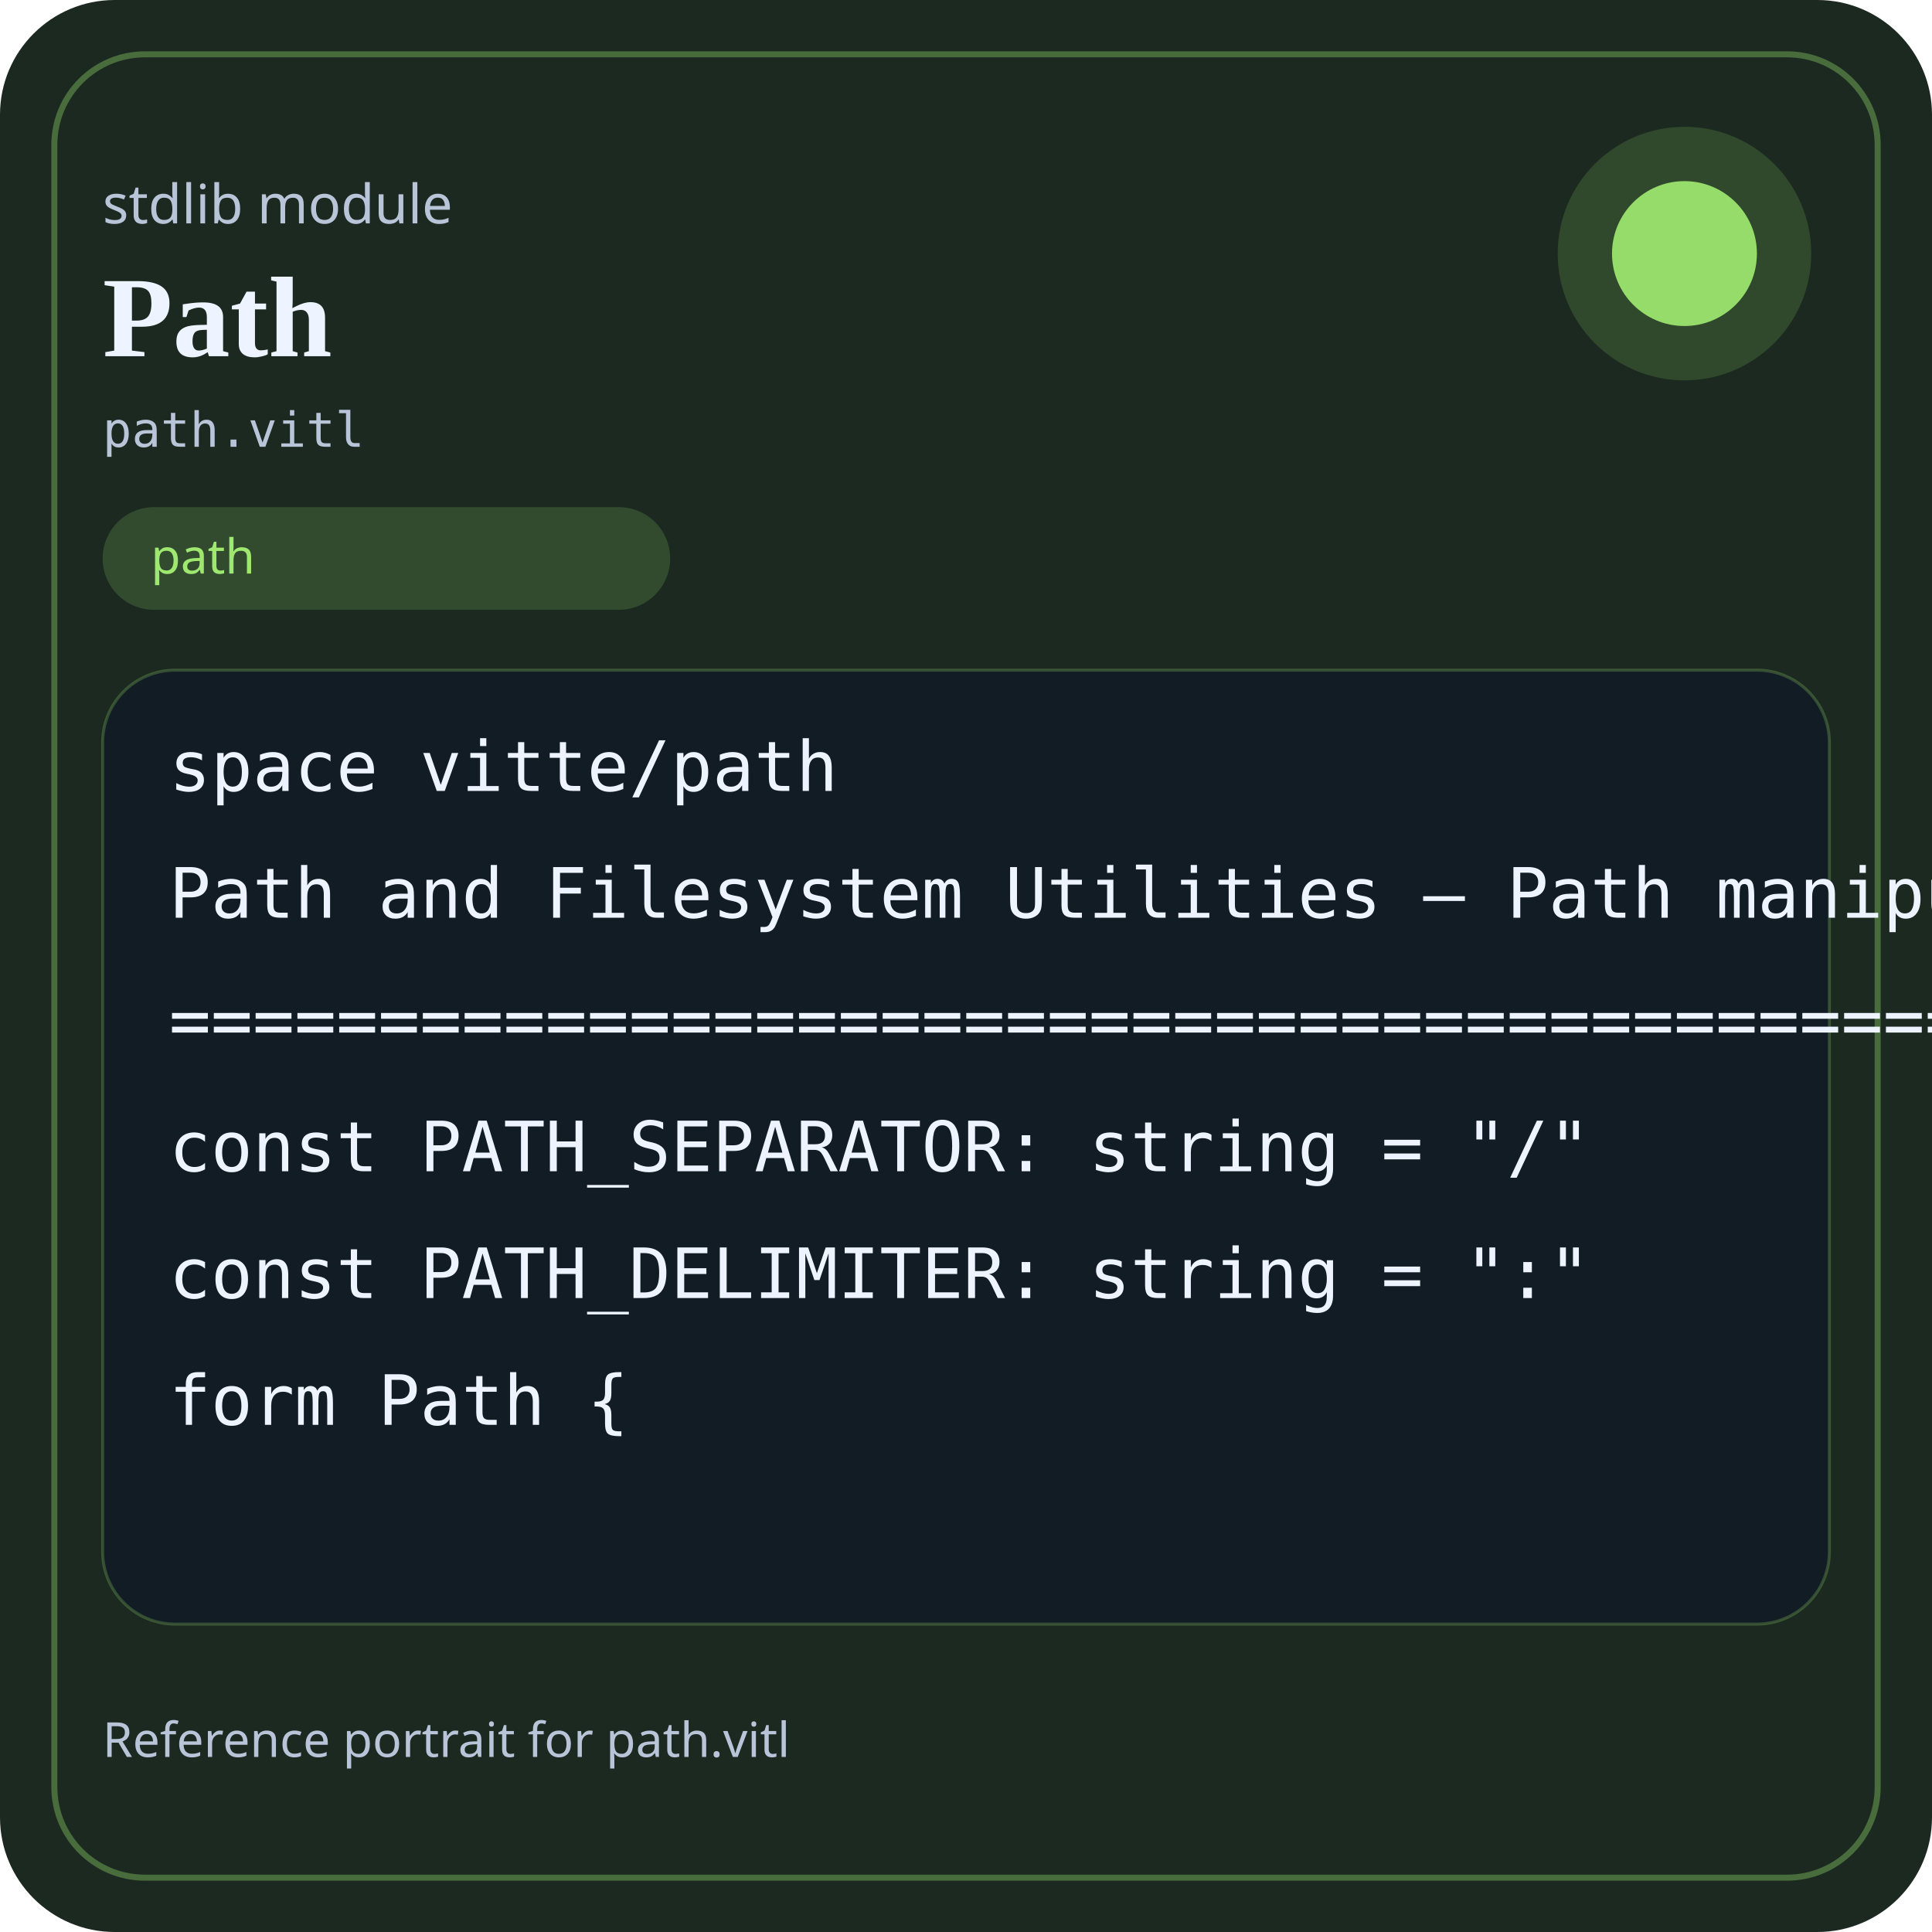
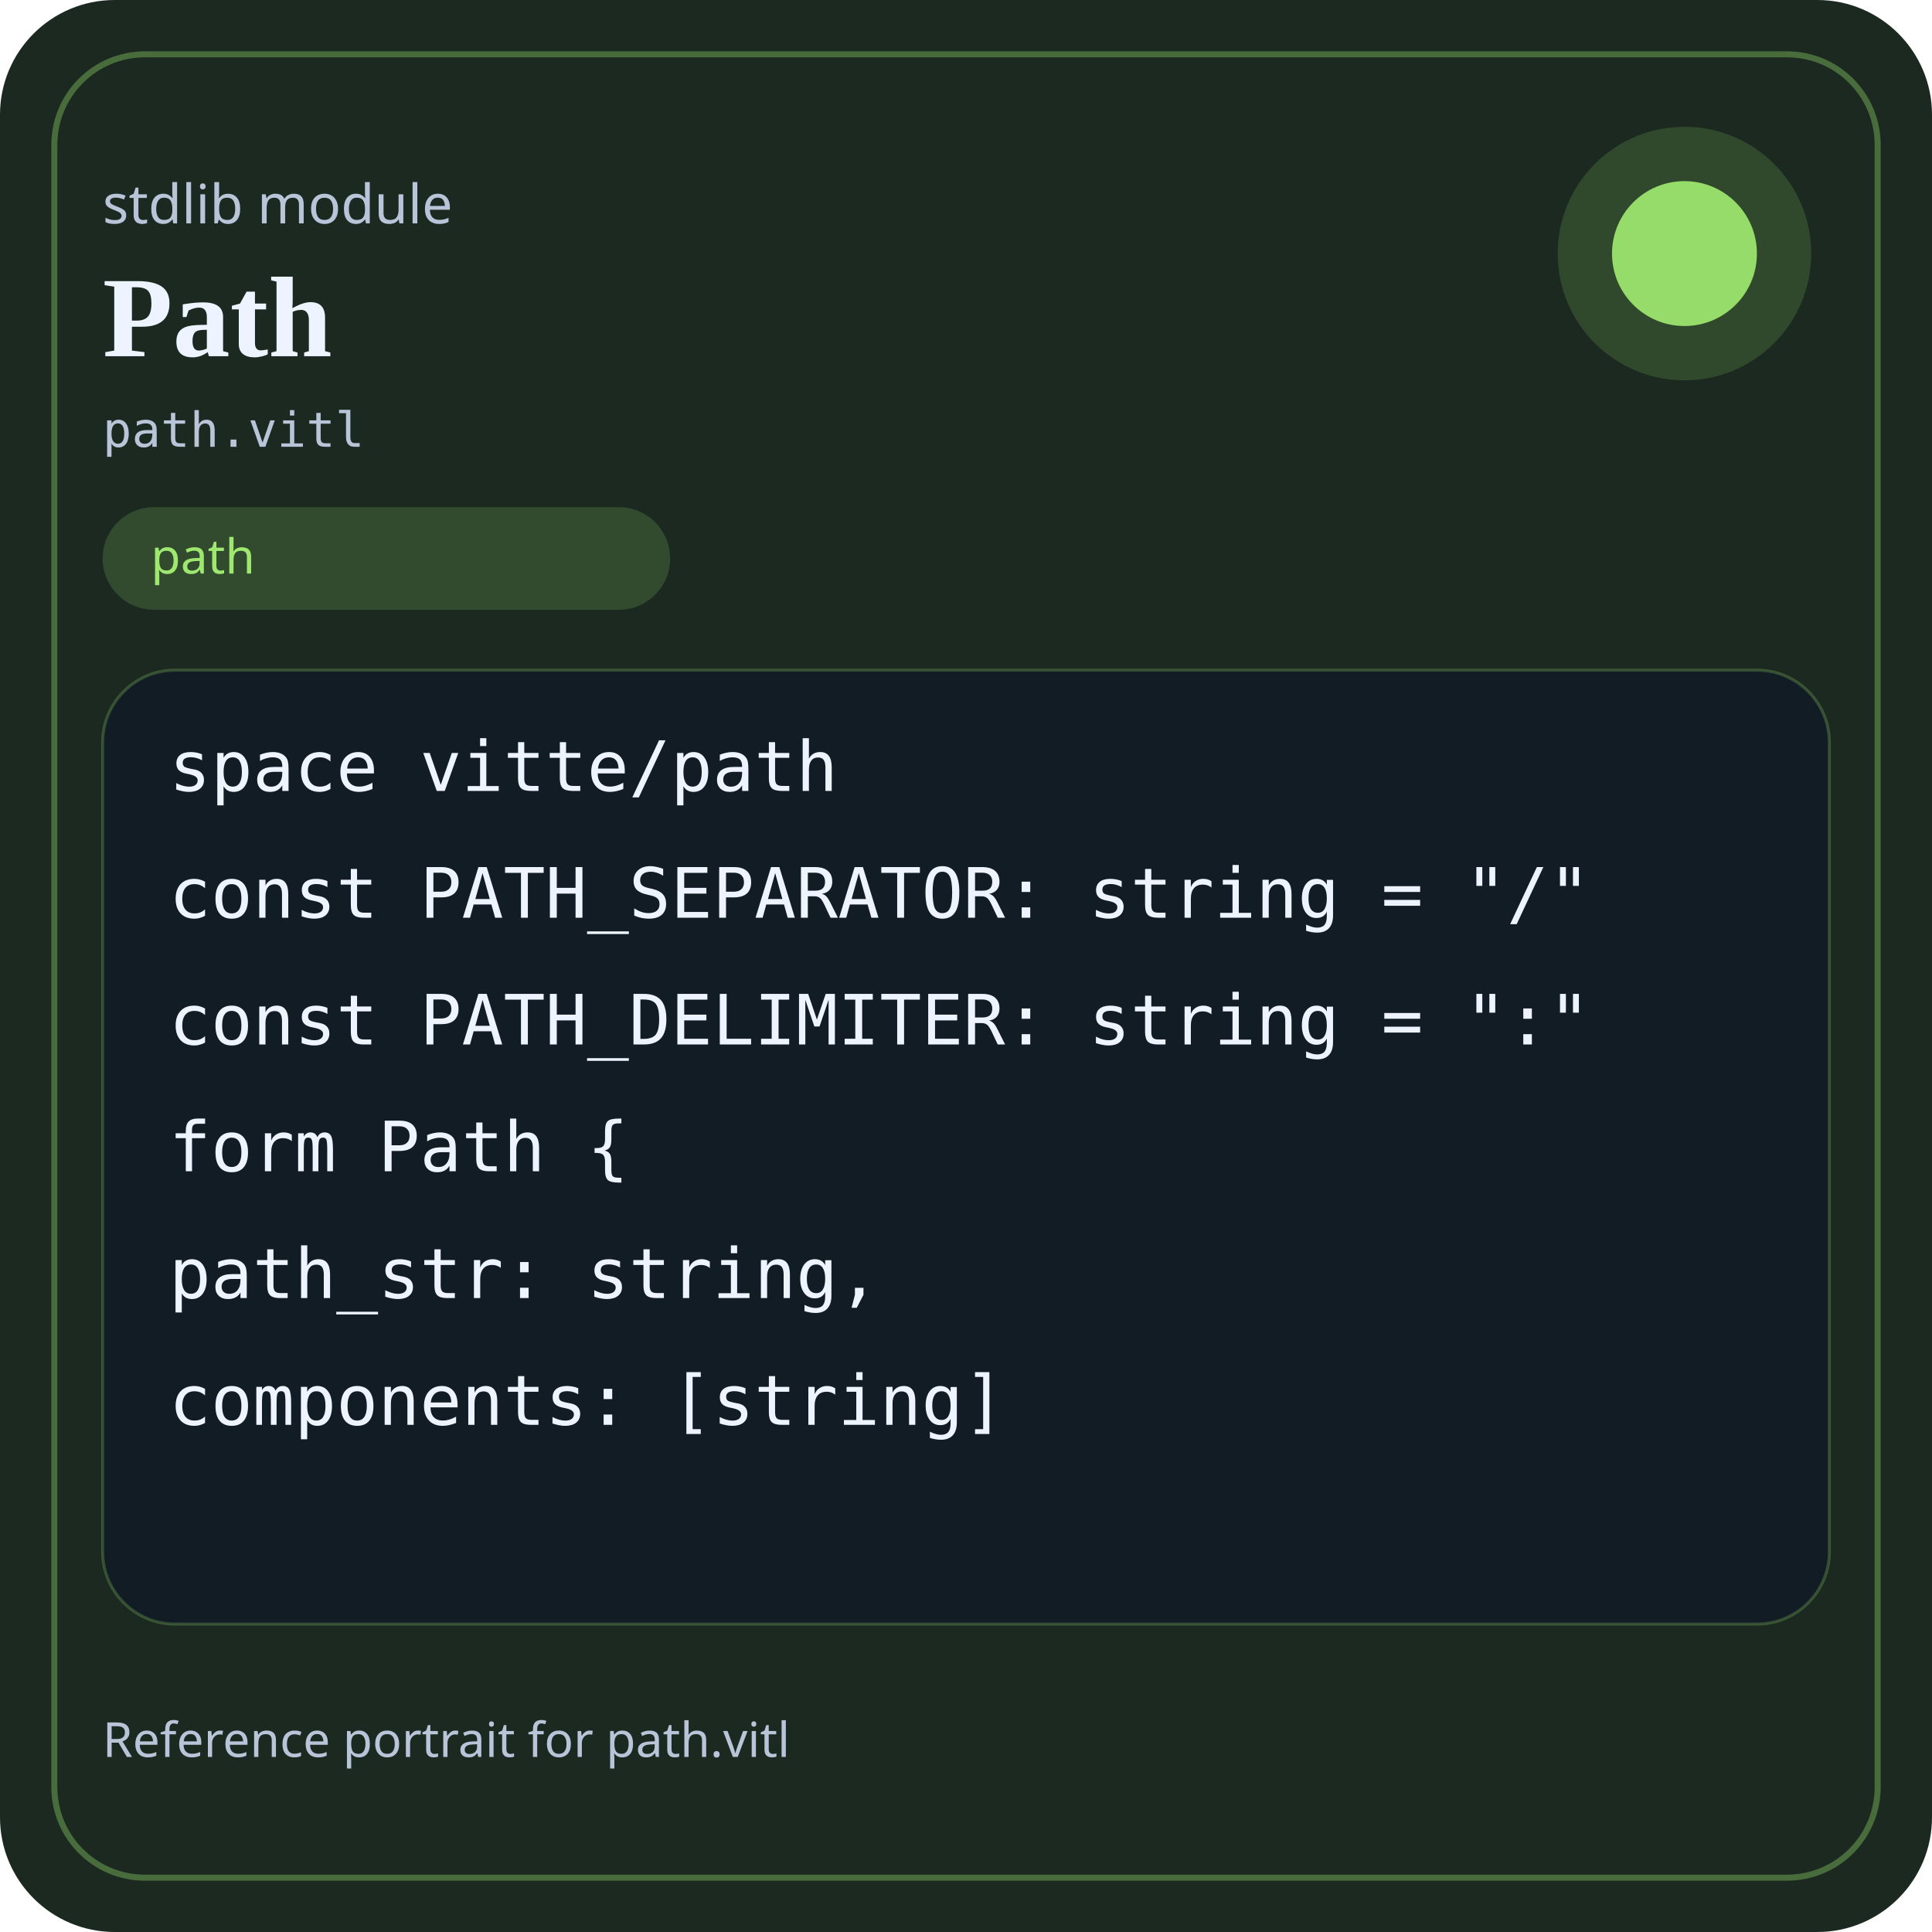
<svg xmlns="http://www.w3.org/2000/svg" width="640" height="640" viewBox="0 0 640 640" role="img" aria-labelledby="title desc">
  <rect width="640" height="640" rx="38" fill="#1b2920" />
  <rect x="18" y="18" width="604" height="604" rx="30" fill="none" stroke="#9fe870" stroke-opacity="0.35" stroke-width="2" />
  <circle cx="558" cy="84" r="42" fill="#9fe870" fill-opacity="0.16" />
  <circle cx="558" cy="84" r="24" fill="#9fe870" fill-opacity="0.92" />
  <text x="34" y="74" font-family="ui-sans-serif, system-ui, sans-serif" font-size="18" fill="#b9c4d8">stdlib module</text>
  <text x="34" y="118" font-family="Georgia, Times New Roman, serif" font-size="38" font-weight="700" fill="#eef4ff">Path</text>
  <text x="34" y="148" font-family="ui-monospace, SFMono-Regular, Menlo, Consolas, monospace" font-size="16" fill="#b9c4d8">path.vitl</text>
  <rect x="34" y="168" width="188" height="34" rx="17" fill="#9fe870" fill-opacity="0.18" />
  <text x="50" y="190" font-family="ui-sans-serif, system-ui, sans-serif" font-size="16" fill="#9fe870">path</text>
  <rect x="34" y="222" width="572" height="316" rx="24" fill="#0f1726" fill-opacity="0.74" stroke="#9fe870" stroke-opacity="0.24" />
  <text x="56" y="262" font-family="ui-monospace, SFMono-Regular, Menlo, Consolas, monospace" font-size="23" fill="#eef4ff">space vitte/path</text>
-   <text x="56" y="304" font-family="ui-monospace, SFMono-Regular, Menlo, Consolas, monospace" font-size="23" fill="#eef4ff">   Path and Filesystem Utilities — Path manipulation</text>
-   <text x="56" y="346" font-family="ui-monospace, SFMono-Regular, Menlo, Consolas, monospace" font-size="23" fill="#eef4ff">   ========================================================= &gt;&gt;&gt;</text>
-   <text x="56" y="388" font-family="ui-monospace, SFMono-Regular, Menlo, Consolas, monospace" font-size="23" fill="#eef4ff">const PATH_SEPARATOR: string = "/"</text>
-   <text x="56" y="430" font-family="ui-monospace, SFMono-Regular, Menlo, Consolas, monospace" font-size="23" fill="#eef4ff">const PATH_DELIMITER: string = ":"</text>
-   <text x="56" y="472" font-family="ui-monospace, SFMono-Regular, Menlo, Consolas, monospace" font-size="23" fill="#eef4ff">form Path {</text>
+   <text x="56" y="304" font-family="ui-monospace, SFMono-Regular, Menlo, Consolas, monospace" font-size="23" fill="#eef4ff">const PATH_SEPARATOR: string = "/"</text>
+   <text x="56" y="346" font-family="ui-monospace, SFMono-Regular, Menlo, Consolas, monospace" font-size="23" fill="#eef4ff">const PATH_DELIMITER: string = ":"</text>
+   <text x="56" y="388" font-family="ui-monospace, SFMono-Regular, Menlo, Consolas, monospace" font-size="23" fill="#eef4ff">form Path {</text>
+   <text x="56" y="430" font-family="ui-monospace, SFMono-Regular, Menlo, Consolas, monospace" font-size="23" fill="#eef4ff">    path_str: string,</text>
+   <text x="56" y="472" font-family="ui-monospace, SFMono-Regular, Menlo, Consolas, monospace" font-size="23" fill="#eef4ff">    components: [string]</text>
  <text x="34" y="582" font-family="ui-sans-serif, system-ui, sans-serif" font-size="16" fill="#b9c4d8">Reference portrait for path.vitl</text>
</svg>
